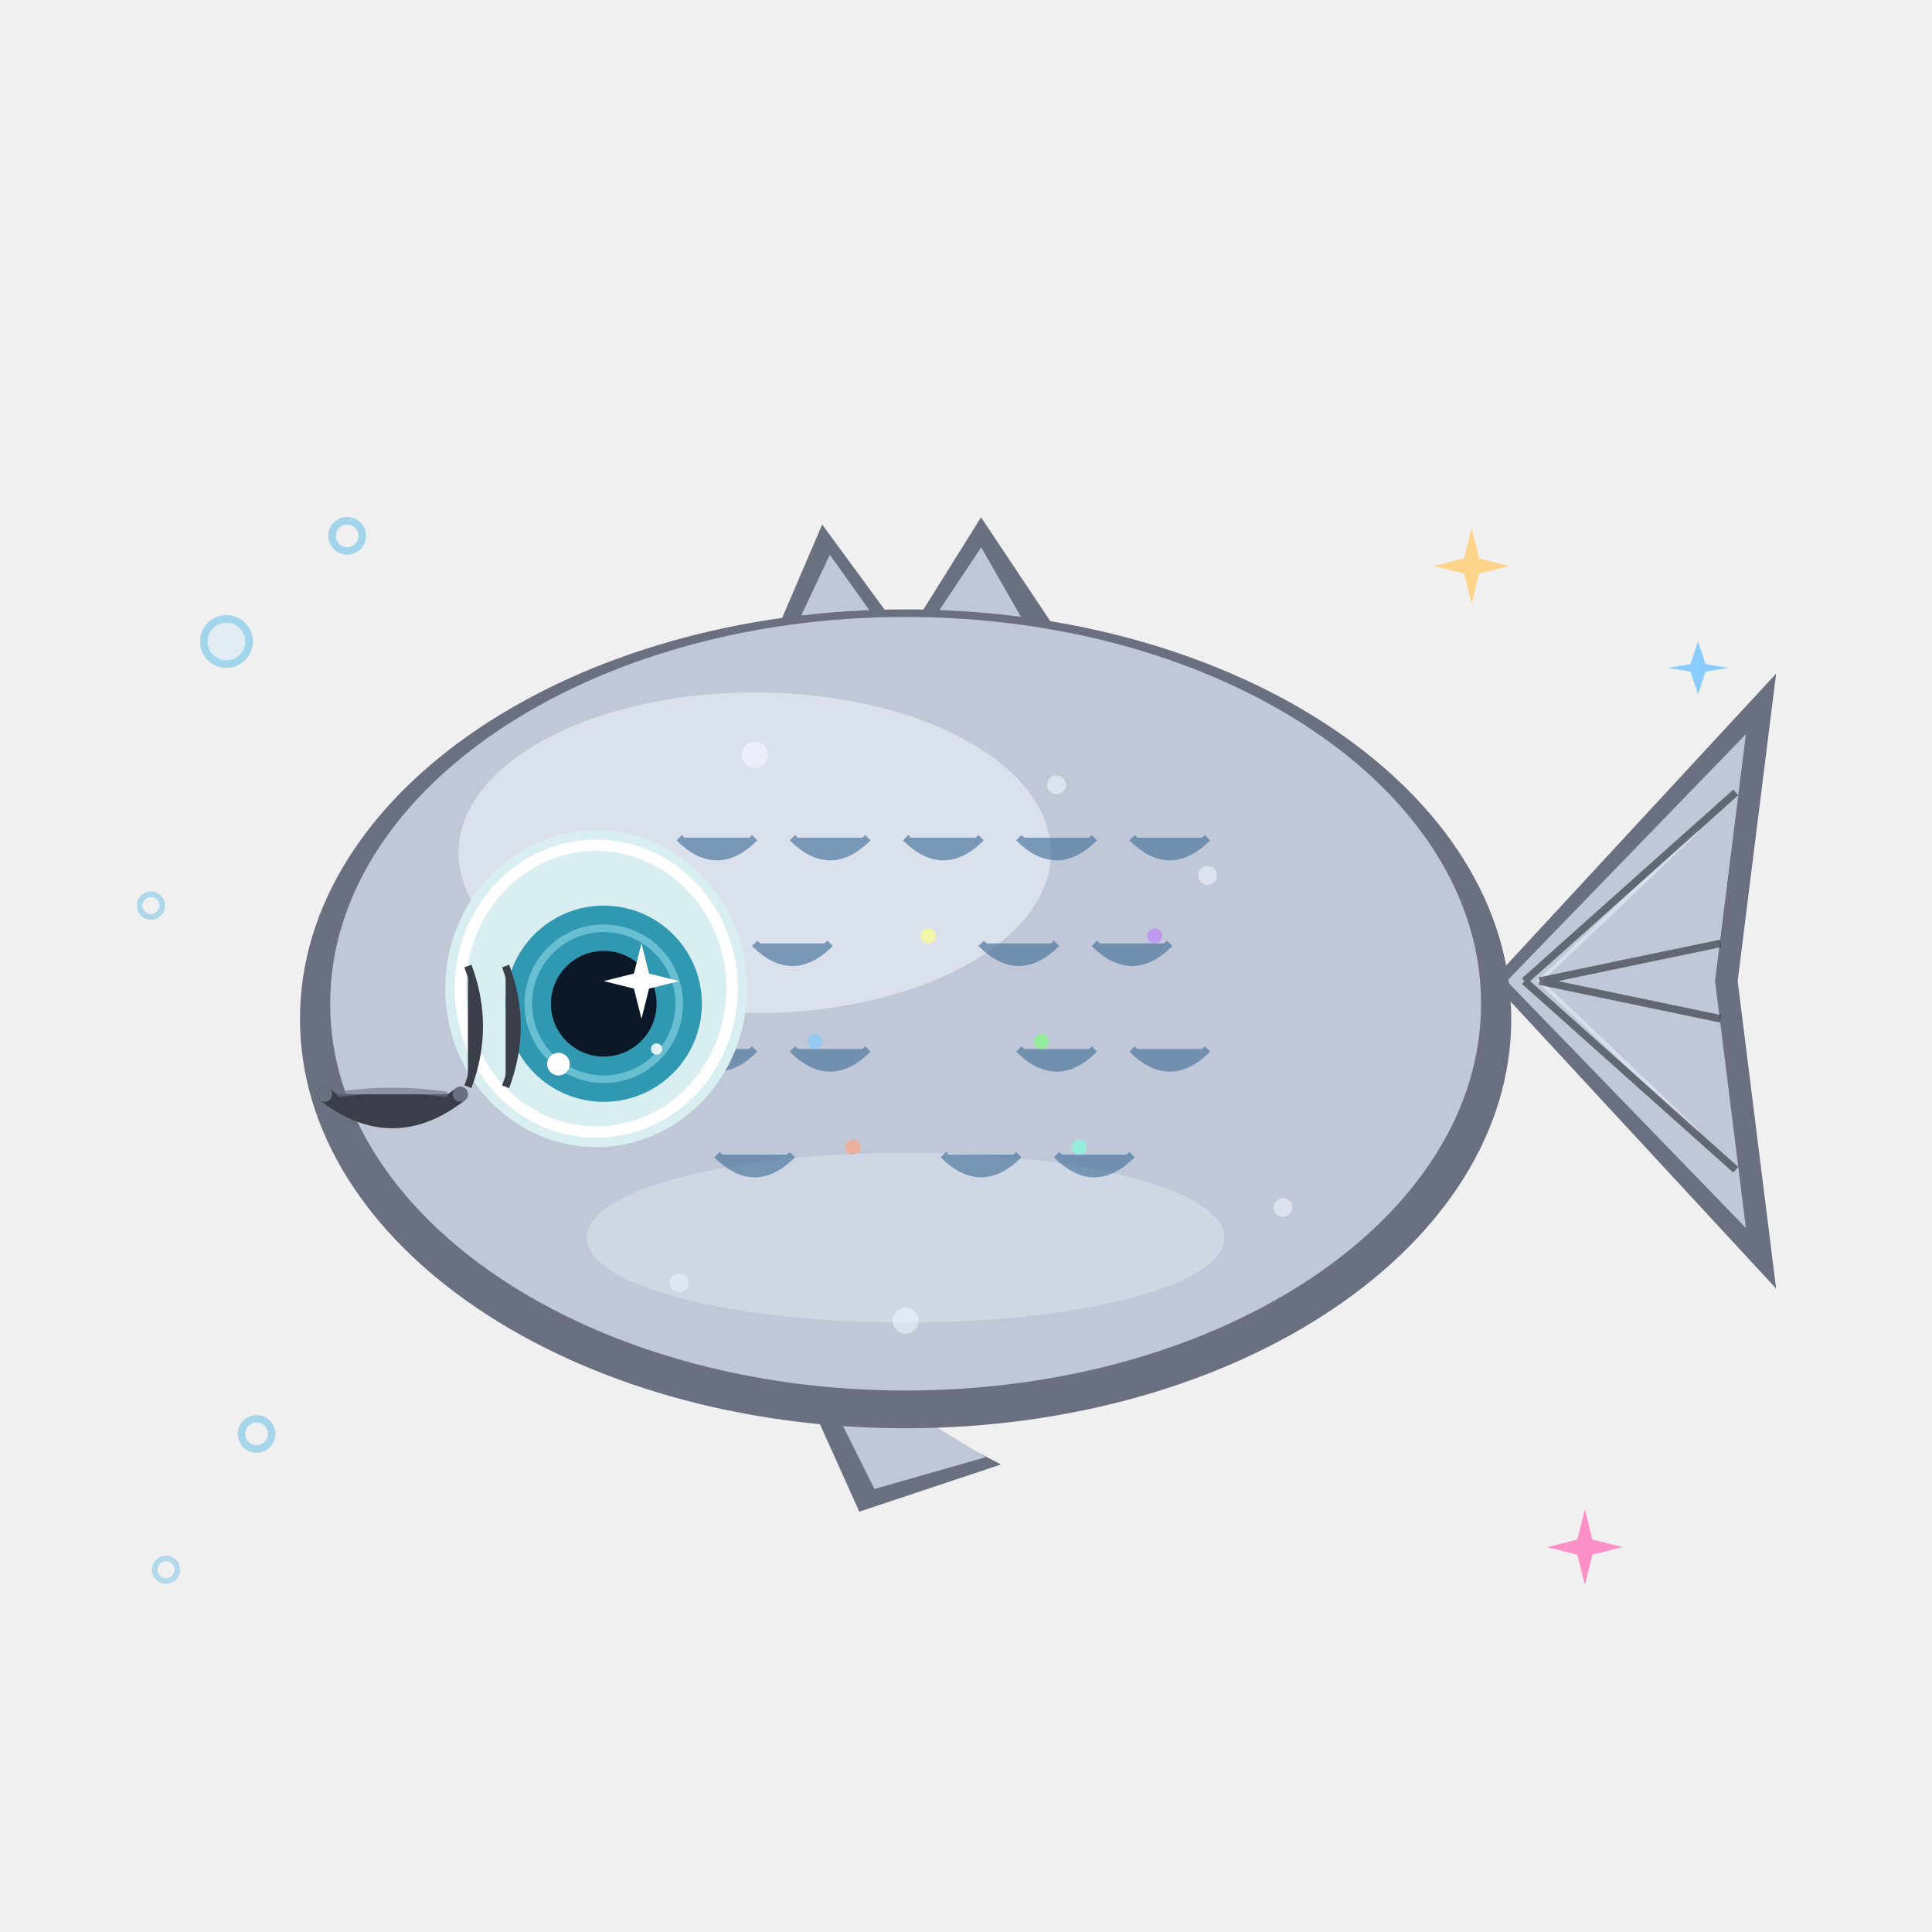
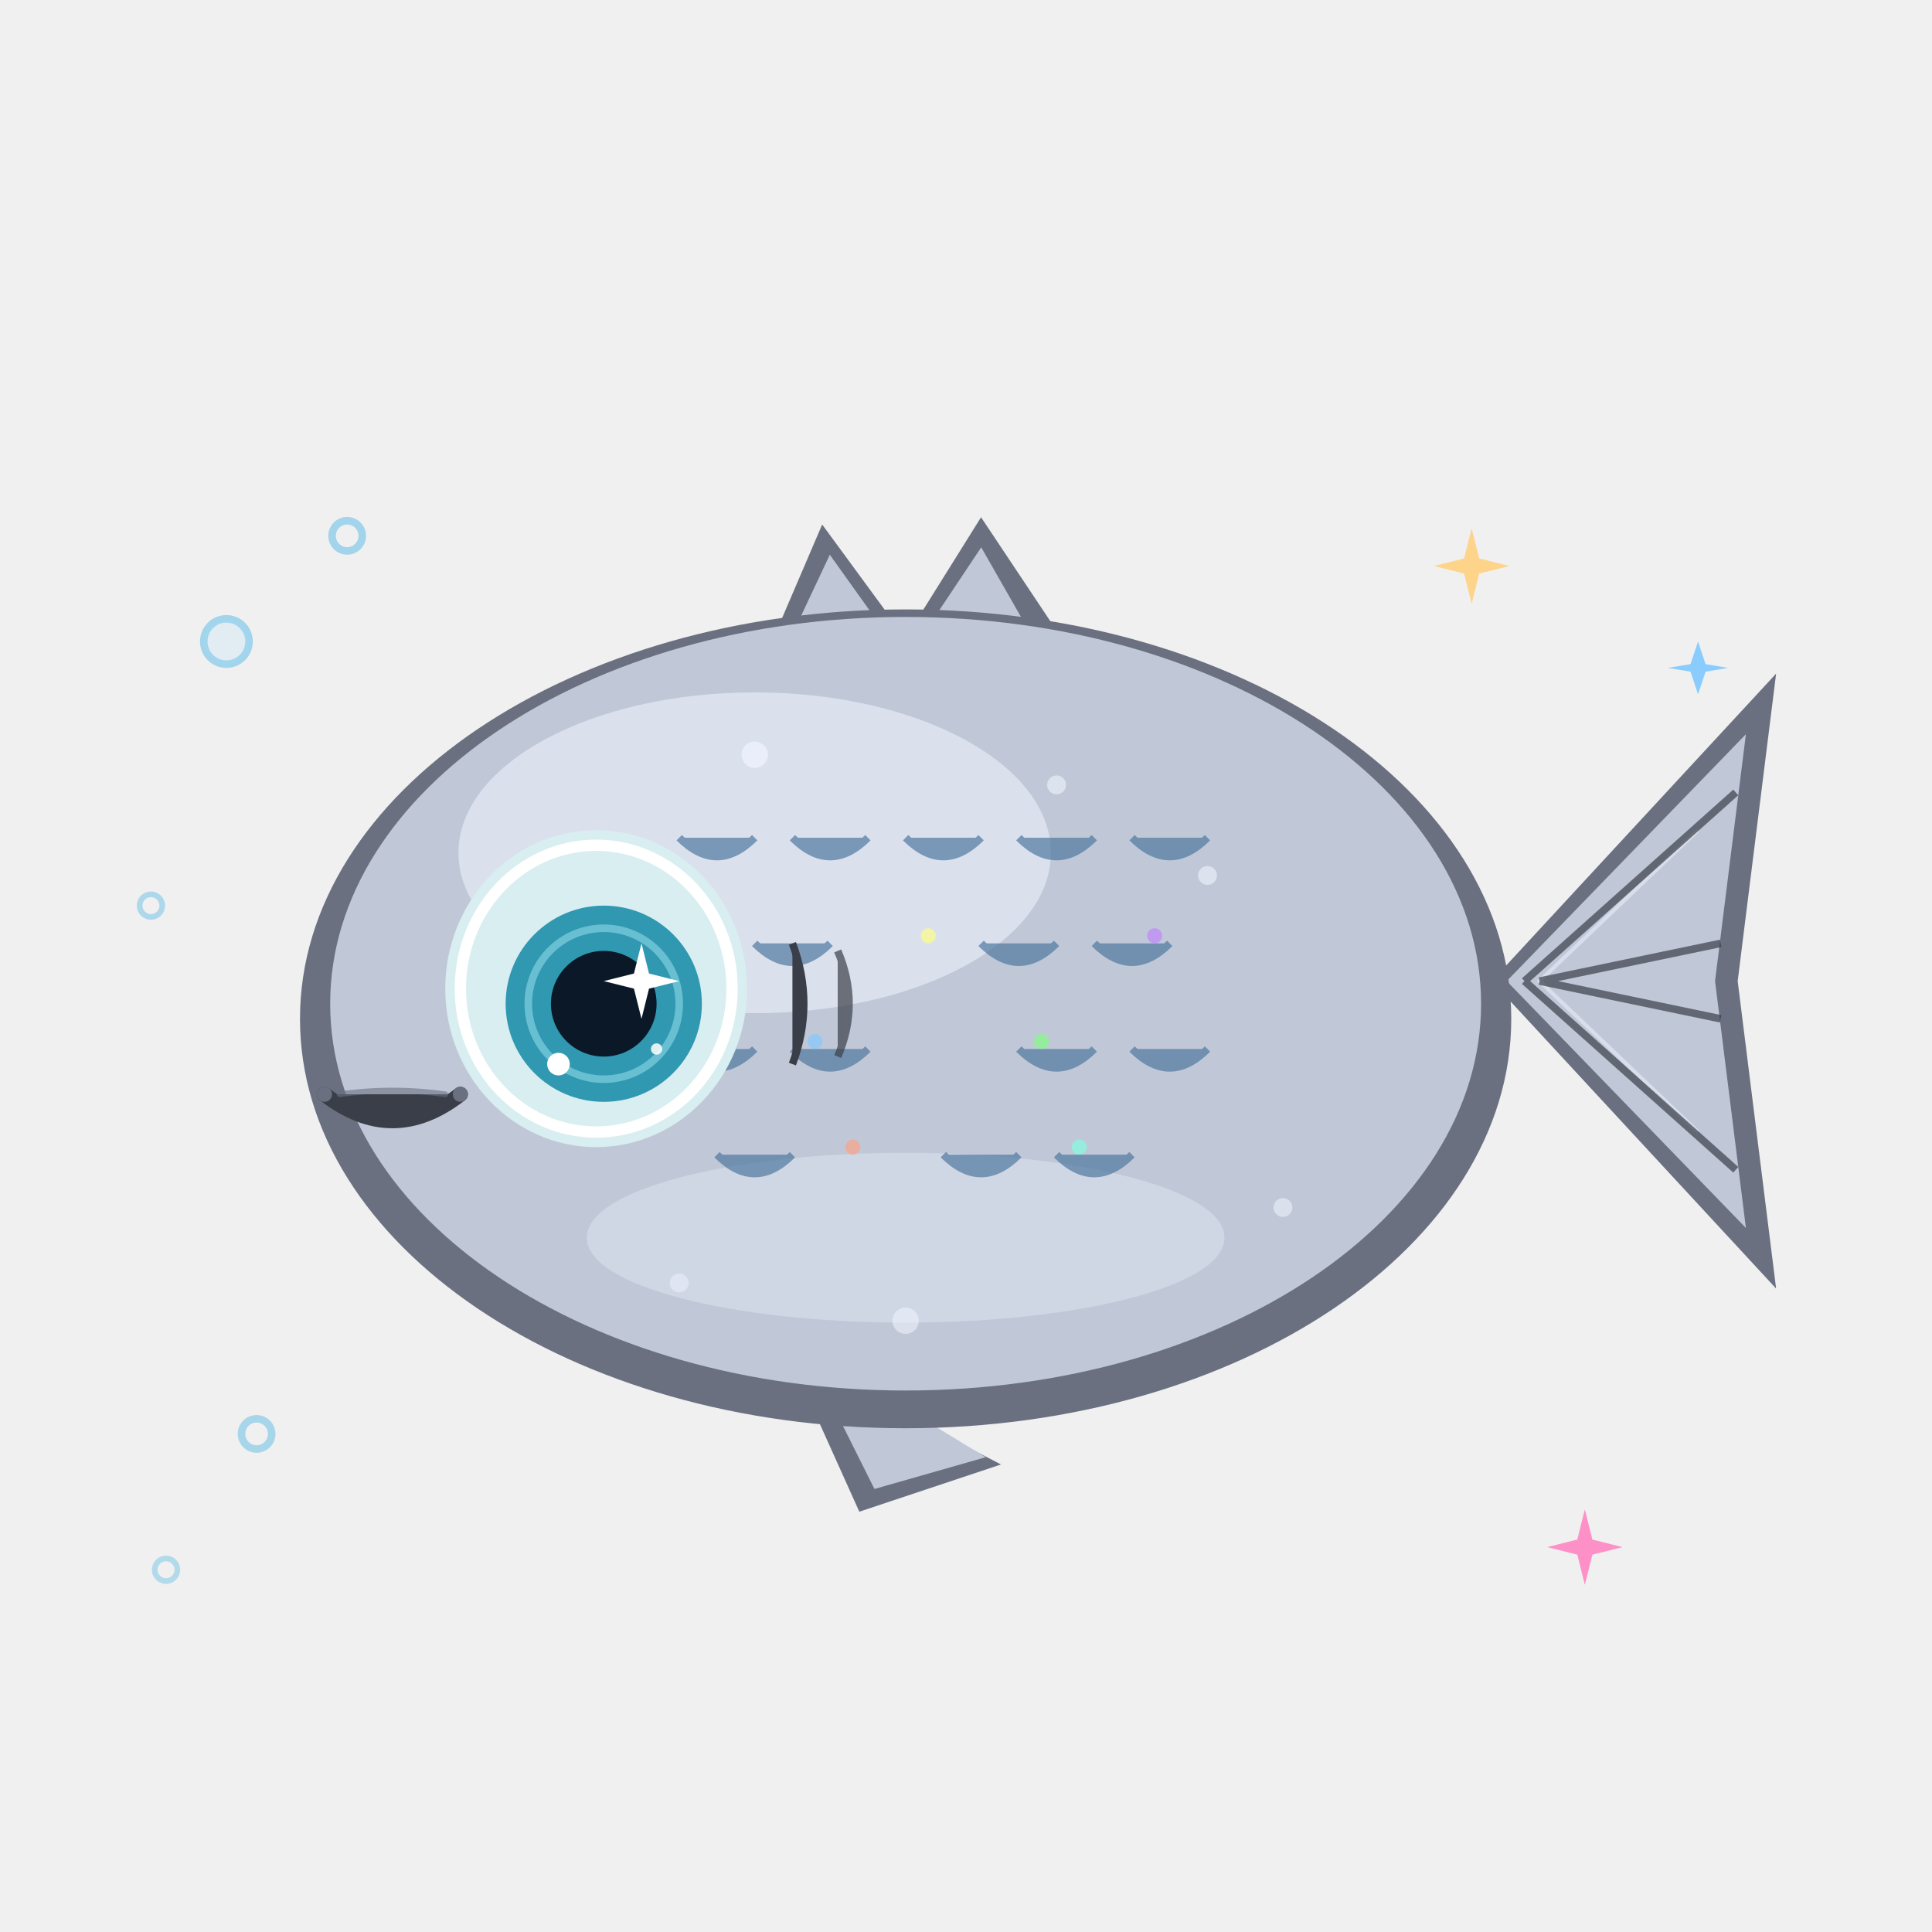
<svg xmlns="http://www.w3.org/2000/svg" viewBox="0 0 512 512" width="512" height="512">
  <style>
    .body-base       { fill: #c0c8d8; }
    .body-base       { stroke: #c0c8d8; }
    .body-shadow     { fill: #6a7080; }
    .body-shadow     { stroke: #6a7080; }
    .body-highlight  { fill: #f0f4ff; }
    .body-highlight  { stroke: #f0f4ff; }
    .body-stroke     { fill: #3a3e48; }
    .body-stroke     { stroke: #3a3e48; }
    .accent-base     { fill: #a0c8e8; }
    .accent-base     { stroke: #a0c8e8; }
    .accent-shadow   { fill: #5078a0; }
    .accent-shadow   { stroke: #5078a0; }
    .accent-highlight{ fill: #e8f0ff; }
    .accent-highlight{ stroke: #e8f0ff; }
    .eye-iris        { fill: #1a4868; }
    .eye-pupil       { fill: #0a1828; }
    .eye-highlight   { fill: #ffffff; }
    .eye-sclera      { fill: #d8eef0; }
    .mouth-interior  { fill: #2a0820; }
  </style>
  <path d="M396,260 L470,180 L460,260 L470,340 Z" class="body-shadow" />
  <path d="M400,260 L462,196 L454,260 L462,324 Z" class="body-base" />
  <path d="M408,260 L450,220 L408,260 L450,300 Z" class="body-highlight" opacity="0.5" />
  <path d="M404,260 L460,210 M404,260 L460,310 M408,260 L456,250 M408,260 L456,270" class="body-stroke" fill="none" stroke-width="2" opacity="0.7" />
  <path d="M200,182 L218,140 L240,170 L260,138 L280,168 Z" class="body-shadow" />
  <path d="M204,182 L220,148 L240,176 L260,146 L276,174 Z" class="body-base" />
  <path d="M210,360 L228,400 L264,388 Z" class="body-shadow" />
  <path d="M214,358 L232,394 L260,386 Z" class="body-base" />
  <ellipse cx="240" cy="270" rx="160" ry="108" class="body-shadow" />
  <ellipse cx="240" cy="266" rx="152" ry="102" class="body-base" />
  <ellipse cx="200" cy="226" rx="78" ry="42" class="body-highlight" opacity="0.55" />
  <ellipse cx="240" cy="328" rx="84" ry="22" class="body-highlight" opacity="0.32" />
  <path d="M180,222 Q190,232 200,222" class="accent-shadow" fill="none" stroke-width="2" opacity="0.7" />
  <path d="M210,222 Q220,232 230,222" class="accent-shadow" fill="none" stroke-width="2" opacity="0.7" />
  <path d="M240,222 Q250,232 260,222" class="accent-shadow" fill="none" stroke-width="2" opacity="0.7" />
  <path d="M270,222 Q280,232 290,222" class="accent-shadow" fill="none" stroke-width="2" opacity="0.7" />
  <path d="M300,222 Q310,232 320,222" class="accent-shadow" fill="none" stroke-width="2" opacity="0.7" />
  <path d="M170,250 Q180,260 190,250" class="accent-shadow" fill="none" stroke-width="2" opacity="0.7" />
  <path d="M200,250 Q210,260 220,250" class="accent-shadow" fill="none" stroke-width="2" opacity="0.7" />
  <path d="M260,250 Q270,260 280,250" class="accent-shadow" fill="none" stroke-width="2" opacity="0.7" />
  <path d="M290,250 Q300,260 310,250" class="accent-shadow" fill="none" stroke-width="2" opacity="0.7" />
  <path d="M180,278 Q190,288 200,278" class="accent-shadow" fill="none" stroke-width="2" opacity="0.7" />
  <path d="M210,278 Q220,288 230,278" class="accent-shadow" fill="none" stroke-width="2" opacity="0.7" />
  <path d="M270,278 Q280,288 290,278" class="accent-shadow" fill="none" stroke-width="2" opacity="0.7" />
  <path d="M300,278 Q310,288 320,278" class="accent-shadow" fill="none" stroke-width="2" opacity="0.7" />
  <path d="M190,306 Q200,316 210,306" class="accent-shadow" fill="none" stroke-width="2" opacity="0.7" />
  <path d="M250,306 Q260,316 270,306" class="accent-shadow" fill="none" stroke-width="2" opacity="0.7" />
  <path d="M280,306 Q290,316 300,306" class="accent-shadow" fill="none" stroke-width="2" opacity="0.7" />
  <circle cx="186" cy="248" r="2" fill="#ff80a0" opacity="0.65" />
  <circle cx="216" cy="276" r="2" fill="#80c8ff" opacity="0.65" />
  <circle cx="246" cy="248" r="2" fill="#ffff80" opacity="0.65" />
  <circle cx="276" cy="276" r="2" fill="#80ff80" opacity="0.65" />
  <circle cx="306" cy="248" r="2" fill="#c080ff" opacity="0.65" />
  <circle cx="226" cy="304" r="2" fill="#ffa080" opacity="0.65" />
  <circle cx="286" cy="304" r="2" fill="#80ffe0" opacity="0.65" />
  <ellipse cx="158" cy="262" rx="40" ry="42" class="eye-sclera" stroke="none" />
  <ellipse cx="158" cy="262" rx="36" ry="38" fill="none" stroke="#ffffff" stroke-width="3" />
  <circle cx="160" cy="266" r="26" fill="#3098b0" />
  <circle cx="160" cy="266" r="20" fill="none" stroke="#80d0e0" stroke-width="2" opacity="0.7" />
  <circle cx="160" cy="266" r="14" class="eye-pupil" />
  <path d="M170,250 L172,258 L180,260 L172,262 L170,270 L168,262 L160,260 L168,258 Z" fill="#ffffff" />
  <circle cx="148" cy="282" r="3" class="eye-highlight" stroke="none" />
  <circle cx="174" cy="278" r="1.5" class="eye-highlight" stroke="none" opacity="0.85" />
  <path d="M86,290 Q104,304 122,290" class="body-stroke" fill="none" stroke-width="4" stroke-linecap="round" />
  <path d="M90,290 Q104,288 118,290" class="body-shadow" fill="none" stroke-width="1.5" opacity="0.6" stroke-linecap="round" />
  <circle cx="86" cy="290" r="1.5" class="body-shadow" stroke="none" />
  <circle cx="122" cy="290" r="1.5" class="body-shadow" stroke="none" />
-   <path d="M124,256 Q130,272 124,288" class="body-stroke" fill="none" stroke-width="2" />
-   <path d="M134,256 Q140,272 134,288" class="body-stroke" fill="none" stroke-width="2" />
+   <path d="M210,250 Q216,266 210,282" class="body-stroke" fill="none" stroke-width="2" />
+   <path d="M222,252 Q228,266 222,280" class="body-stroke" fill="none" stroke-width="2" opacity="0.7" />
  <circle cx="200" cy="200" r="3" class="body-highlight" opacity="0.7" stroke="none" />
  <circle cx="280" cy="208" r="2" class="body-highlight" opacity="0.6" stroke="none" />
  <circle cx="320" cy="232" r="2" class="body-highlight" opacity="0.6" stroke="none" />
  <circle cx="240" cy="350" r="3" class="body-highlight" opacity="0.55" stroke="none" />
  <circle cx="180" cy="340" r="2" class="body-highlight" opacity="0.5" stroke="none" />
  <circle cx="340" cy="320" r="2" class="body-highlight" opacity="0.55" stroke="none" />
  <circle cx="60" cy="170" r="6" fill="none" stroke="#80c8e8" stroke-width="2" opacity="0.7" />
  <circle cx="60" cy="170" r="6" fill="#a0e0ff" opacity="0.18" />
  <circle cx="92" cy="142" r="4" fill="none" stroke="#80c8e8" stroke-width="2" opacity="0.7" />
  <circle cx="40" cy="240" r="3" fill="none" stroke="#80c8e8" stroke-width="1.5" opacity="0.6" />
  <circle cx="68" cy="380" r="4" fill="none" stroke="#80c8e8" stroke-width="2" opacity="0.65" />
  <circle cx="44" cy="416" r="3" fill="none" stroke="#80c8e8" stroke-width="1.5" opacity="0.55" />
  <path d="M390,140 L392,148 L400,150 L392,152 L390,160 L388,152 L380,150 L388,148 Z" fill="#ffd080" opacity="0.9" />
  <path d="M450,170 L452,176 L458,177 L452,178 L450,184 L448,178 L442,177 L448,176 Z" fill="#80c8ff" opacity="0.9" />
  <path d="M420,400 L422,408 L430,410 L422,412 L420,420 L418,412 L410,410 L418,408 Z" fill="#ff80c0" opacity="0.85" />
</svg>
